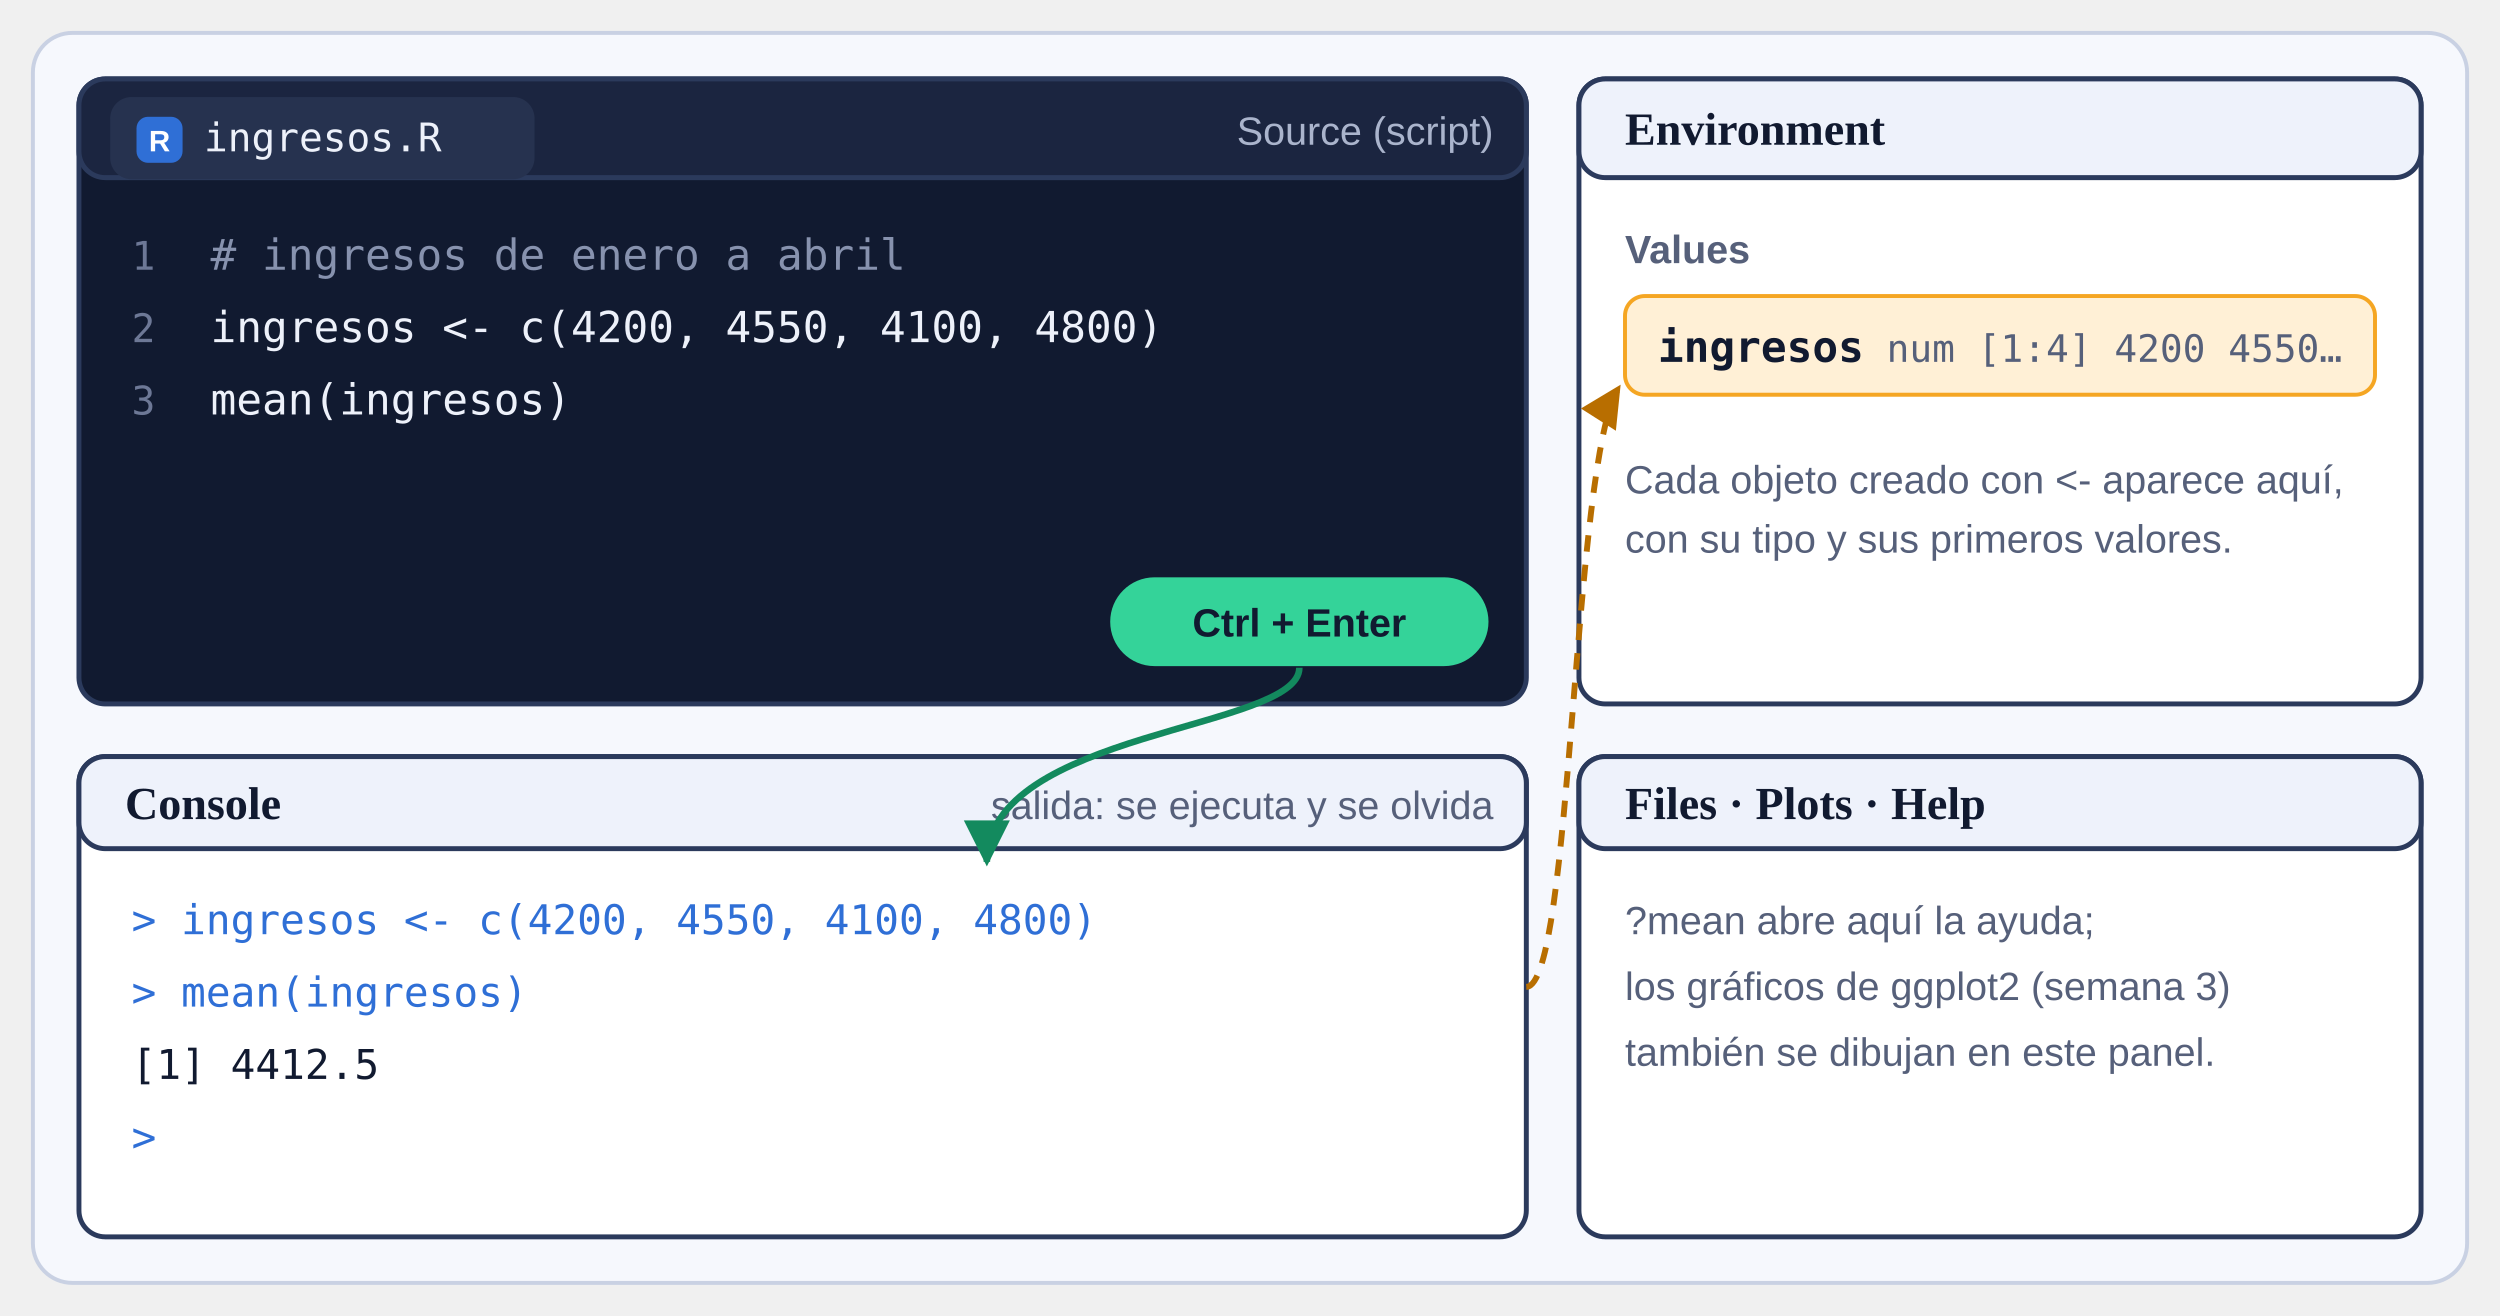
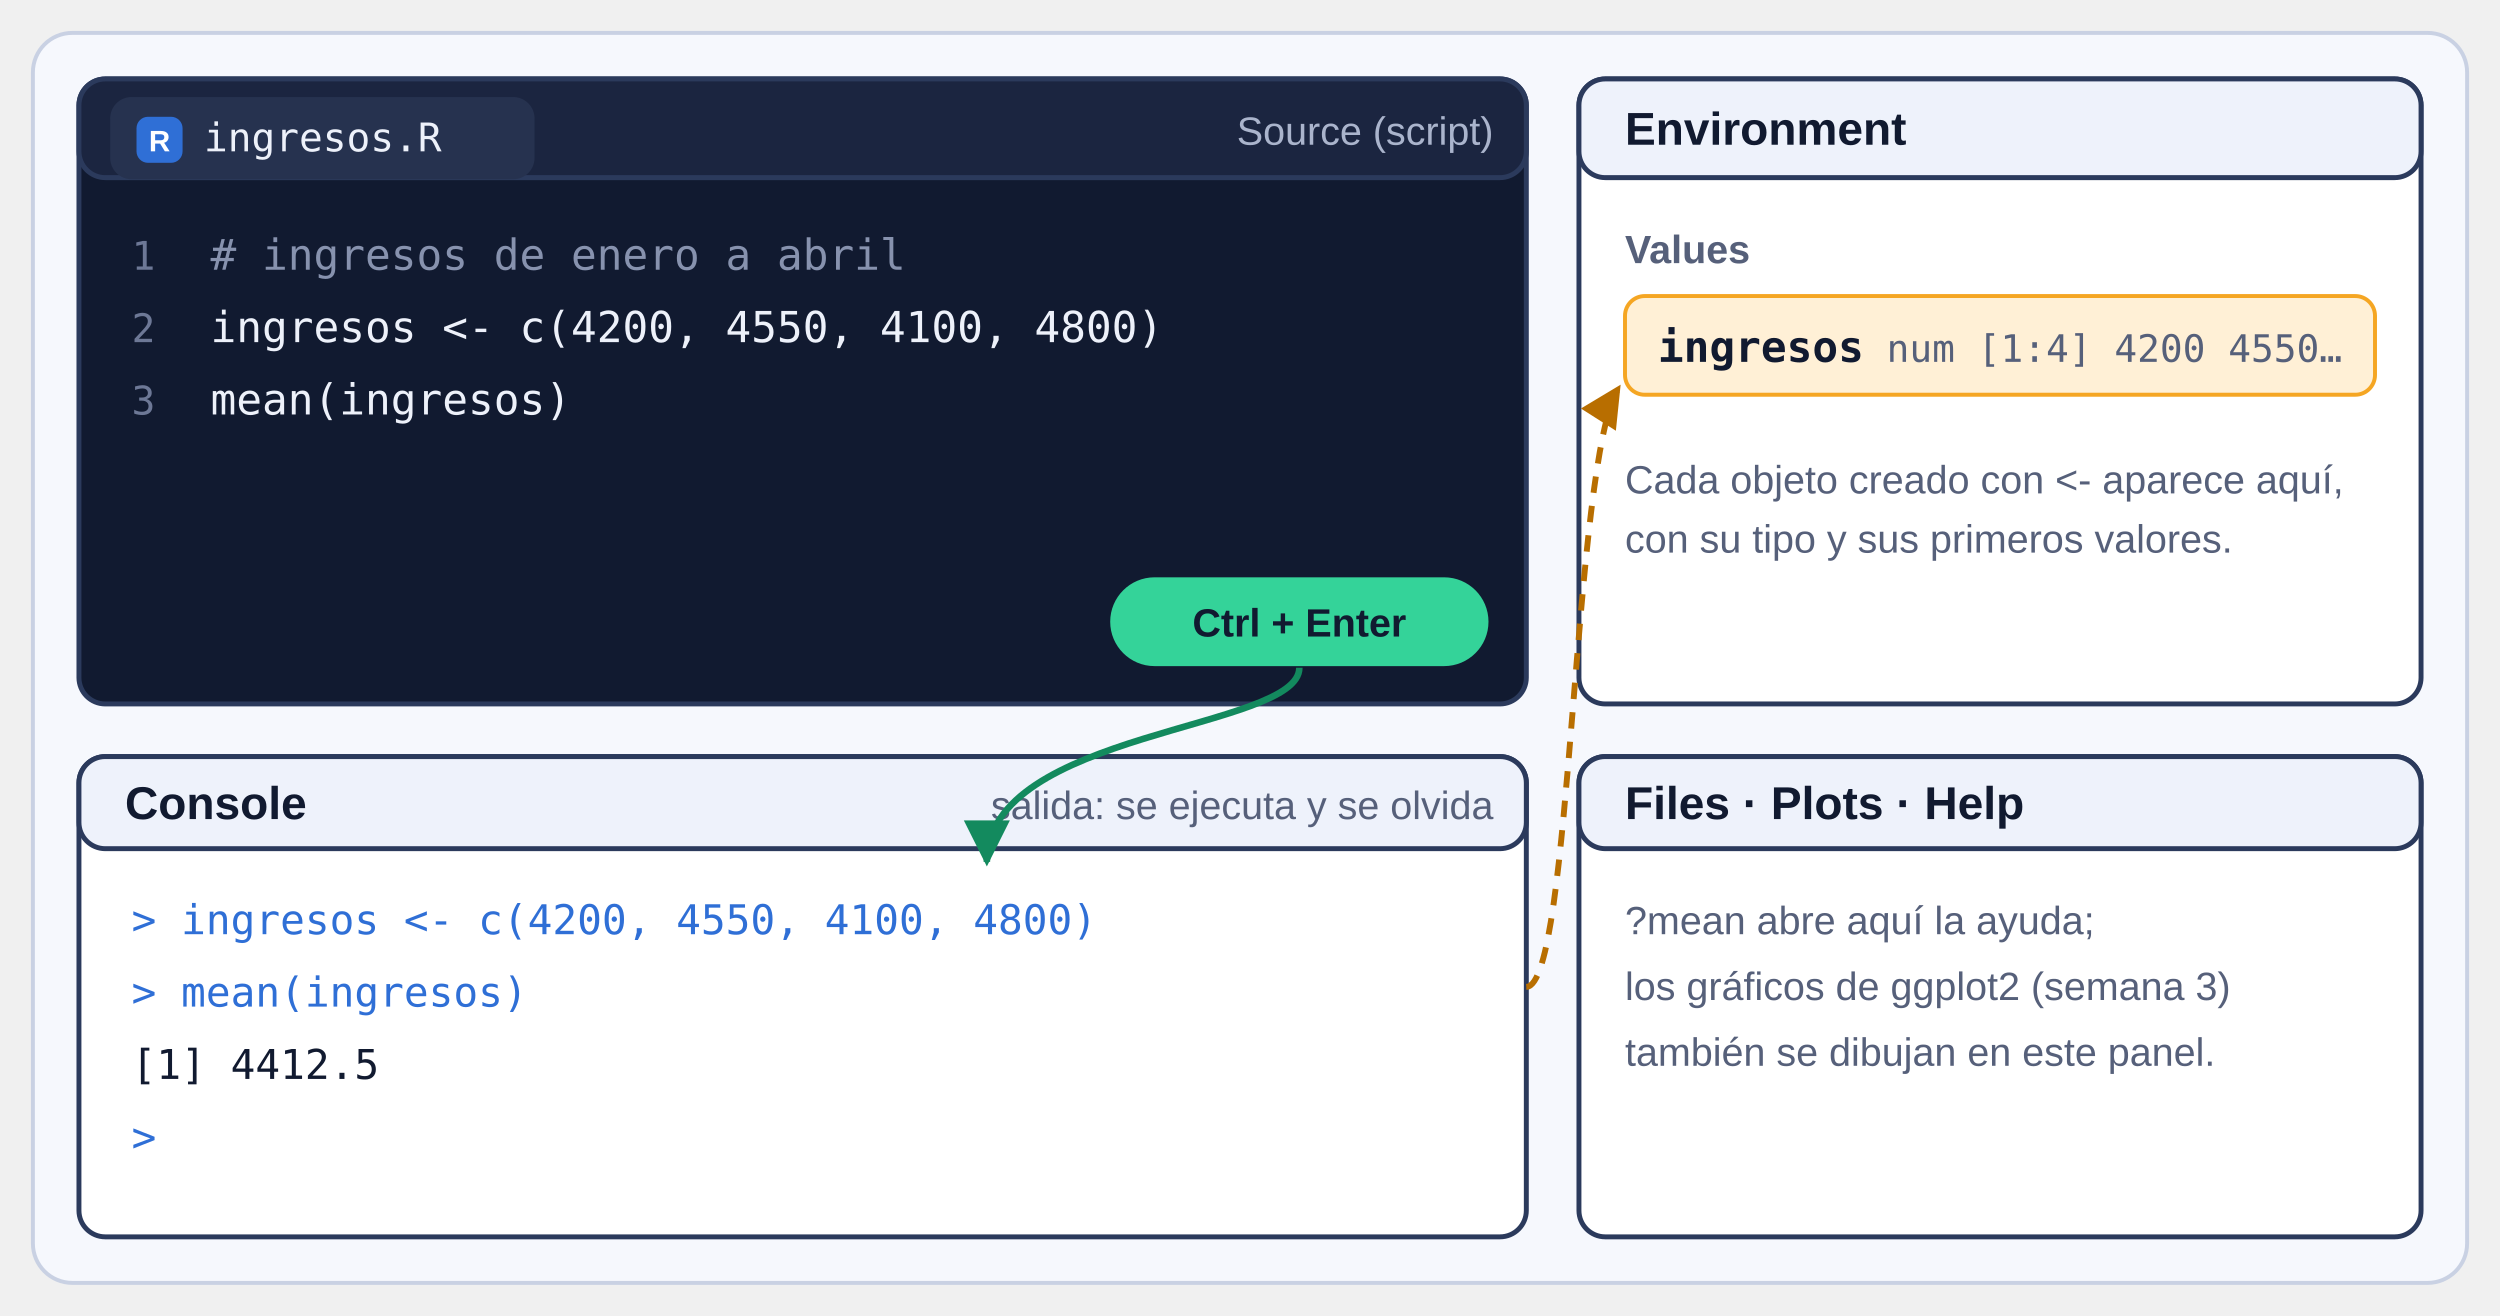
<svg xmlns="http://www.w3.org/2000/svg" viewBox="0 0 760 400" width="760" height="400" role="img" aria-label="Los cuatro paneles de RStudio: editor de scripts, consola, Environment con los objetos creados y el panel de archivos, gráficos y ayuda.">
  <style>
-   text { font-family: 'Atkinson Hyperlegible Next', 'Atkinson Hyperlegible', Arial, sans-serif; font-size: 14px; fill: #111a30; }
-   .t { font-family: Fraunces, Georgia, 'Times New Roman', serif; font-weight: 700; font-size: 16px; }
+   text { font-family: 'Schibsted Grotesk', Arial, sans-serif; font-size: 14px; fill: #111a30; }
+   .t { font-family: 'Schibsted Grotesk', 'Arial Narrow', Arial, sans-serif; font-weight: 700; font-size: 16px; }
  .m { font-family: 'JetBrains Mono', Menlo, Consolas, monospace; font-size: 13px; font-variant-ligatures: none; font-feature-settings: "liga" 0, "calt" 0; }
  .s { font-size: 12px; fill: #56607a; }
  .b { font-weight: 700; }
  .w { fill: #ffffff; }
  .cw { fill: #edf1fa; }
  .ln { stroke: #56607a; stroke-width: 1.6; fill: none; }
</style>
  <defs>
    <marker id="p" viewBox="0 0 10 10" refX="9" refY="5" markerWidth="7" markerHeight="7" orient="auto-start-reverse">
      <path d="M0,0 L10,5 L0,10 z" fill="#56607a" />
    </marker>
    <marker id="pb" viewBox="0 0 10 10" refX="9" refY="5" markerWidth="7" markerHeight="7" orient="auto-start-reverse">
      <path d="M0,0 L10,5 L0,10 z" fill="#2f6fd6" />
    </marker>
    <marker id="pg" viewBox="0 0 10 10" refX="9" refY="5" markerWidth="7" markerHeight="7" orient="auto-start-reverse">
      <path d="M0,0 L10,5 L0,10 z" fill="#138a5e" />
    </marker>
    <marker id="pa" viewBox="0 0 10 10" refX="9" refY="5" markerWidth="7" markerHeight="7" orient="auto-start-reverse">
      <path d="M0,0 L10,5 L0,10 z" fill="#b86e00" />
    </marker>
    <marker id="pc" viewBox="0 0 10 10" refX="9" refY="5" markerWidth="7" markerHeight="7" orient="auto-start-reverse">
      <path d="M0,0 L10,5 L0,10 z" fill="#c9403f" />
    </marker>
    <marker id="pt" viewBox="0 0 10 10" refX="9" refY="5" markerWidth="7" markerHeight="7" orient="auto-start-reverse">
      <path d="M0,0 L10,5 L0,10 z" fill="#0f8f84" />
    </marker>
    <marker id="pv" viewBox="0 0 10 10" refX="9" refY="5" markerWidth="7" markerHeight="7" orient="auto-start-reverse">
      <path d="M0,0 L10,5 L0,10 z" fill="#6b4fd1" />
    </marker>
  </defs>
  <rect x="10" y="10" width="740" height="380" rx="12" fill="#f6f8fd" stroke="#c9d1e3" stroke-width="1.2" />
  <rect x="24" y="24" width="440" height="190" rx="8" fill="#111a30" stroke="#2b3a5c" stroke-width="1.5" />
  <rect x="24" y="24" width="440" height="30" rx="8" fill="#1b2540" stroke="#2b3a5c" stroke-width="1.5" />
  <rect x="34" y="30" width="128" height="24" rx="6" fill="#26324f" stroke="#26324f" stroke-width="1" />
  <rect x="42" y="36" width="13" height="13" rx="3" fill="#2f6fd6" stroke="#2f6fd6" stroke-width="1" />
  <text x="48.5" y="46" class="b" text-anchor="middle" style="fill:#ffffff;font-size:9px">R</text>
  <text x="62" y="46" class="m" style="fill:#edf1fa;font-size:12px">ingresos.R</text>
  <text x="454" y="44" class="s" text-anchor="end" style="fill:#aab4cc">Source (script)</text>
  <text x="40" y="82" class="m" style="fill:#6d7896;font-size:12px">1</text>
  <text x="64" y="82" class="m" style="fill:#8792ae;font-size:13px"># ingresos de enero a abril</text>
  <text x="40" y="104" class="m" style="fill:#6d7896;font-size:12px">2</text>
  <text x="64" y="104" class="m" style="fill:#edf1fa;font-size:13px">ingresos &lt;- c(4200, 4550, 4100, 4800)</text>
  <text x="40" y="126" class="m" style="fill:#6d7896;font-size:12px">3</text>
  <text x="64" y="126" class="m" style="fill:#edf1fa;font-size:13px">mean(ingresos)</text>
  <rect x="338" y="176" width="114" height="26" rx="13" fill="#34d399" stroke="#34d399" stroke-width="1" />
  <text x="395" y="193.5" class="b" text-anchor="middle" style="fill:#111a30;font-size:12px">Ctrl + Enter</text>
  <rect x="24" y="230" width="440" height="146" rx="8" fill="#ffffff" stroke="#2b3a5c" stroke-width="1.5" />
  <rect x="24" y="230" width="440" height="28" rx="8" fill="#eef2fb" stroke="#2b3a5c" stroke-width="1.5" />
  <text x="38" y="249" class="t" style="font-size:14px;">Console</text>
  <text x="454" y="249" class="s" text-anchor="end">salida: se ejecuta y se olvida</text>
  <text x="40" y="284" class="m" style="fill:#2f6fd6;font-size:12.5px">&gt; ingresos &lt;- c(4200, 4550, 4100, 4800)</text>
  <text x="40" y="306" class="m" style="fill:#2f6fd6;font-size:12.5px">&gt; mean(ingresos)</text>
  <text x="40" y="328" class="m" style="fill:#111a30;font-size:12.5px">[1] 4412.5</text>
  <text x="40" y="350" class="m" style="fill:#2f6fd6;font-size:12.5px">&gt;</text>
  <rect x="480" y="24" width="256" height="190" rx="8" fill="#ffffff" stroke="#2b3a5c" stroke-width="1.5" />
  <rect x="480" y="24" width="256" height="30" rx="8" fill="#eef2fb" stroke="#2b3a5c" stroke-width="1.5" />
  <text x="494" y="44" class="t" style="font-size:14px;">Environment</text>
  <text x="494" y="80" class="s b">Values</text>
  <rect x="494" y="90" width="228" height="30" rx="6" fill="#fff0d6" stroke="#f5a623" stroke-width="1.2" />
  <text x="504" y="110" class="m b">ingresos</text>
  <text x="712" y="110" class="m" text-anchor="end" style="fill:#56607a;font-size:11.5px">num [1:4] 4200 4550…</text>
  <text x="494" y="150" class="s">Cada objeto creado con &lt;- aparece aquí,</text>
  <text x="494" y="168" class="s">con su tipo y sus primeros valores.</text>
  <rect x="480" y="230" width="256" height="146" rx="8" fill="#ffffff" stroke="#2b3a5c" stroke-width="1.5" />
  <rect x="480" y="230" width="256" height="28" rx="8" fill="#eef2fb" stroke="#2b3a5c" stroke-width="1.5" />
  <text x="494" y="249" class="t" style="font-size:14px;">Files · Plots · Help</text>
  <text x="494" y="284" class="s">?mean abre aquí la ayuda;</text>
  <text x="494" y="304" class="s">los gráficos de ggplot2 (semana 3)</text>
  <text x="494" y="324" class="s">también se dibujan en este panel.</text>
  <path d="M395 203 C 395 222, 300 222, 300 262" fill="none" stroke="#138a5e" stroke-width="2" marker-end="url(#pg)" />
  <path d="M464 300 C 478 300, 478 140, 492 118" fill="none" stroke="#b86e00" stroke-width="1.8" stroke-dasharray="5 4" marker-end="url(#pa)" />
</svg>
